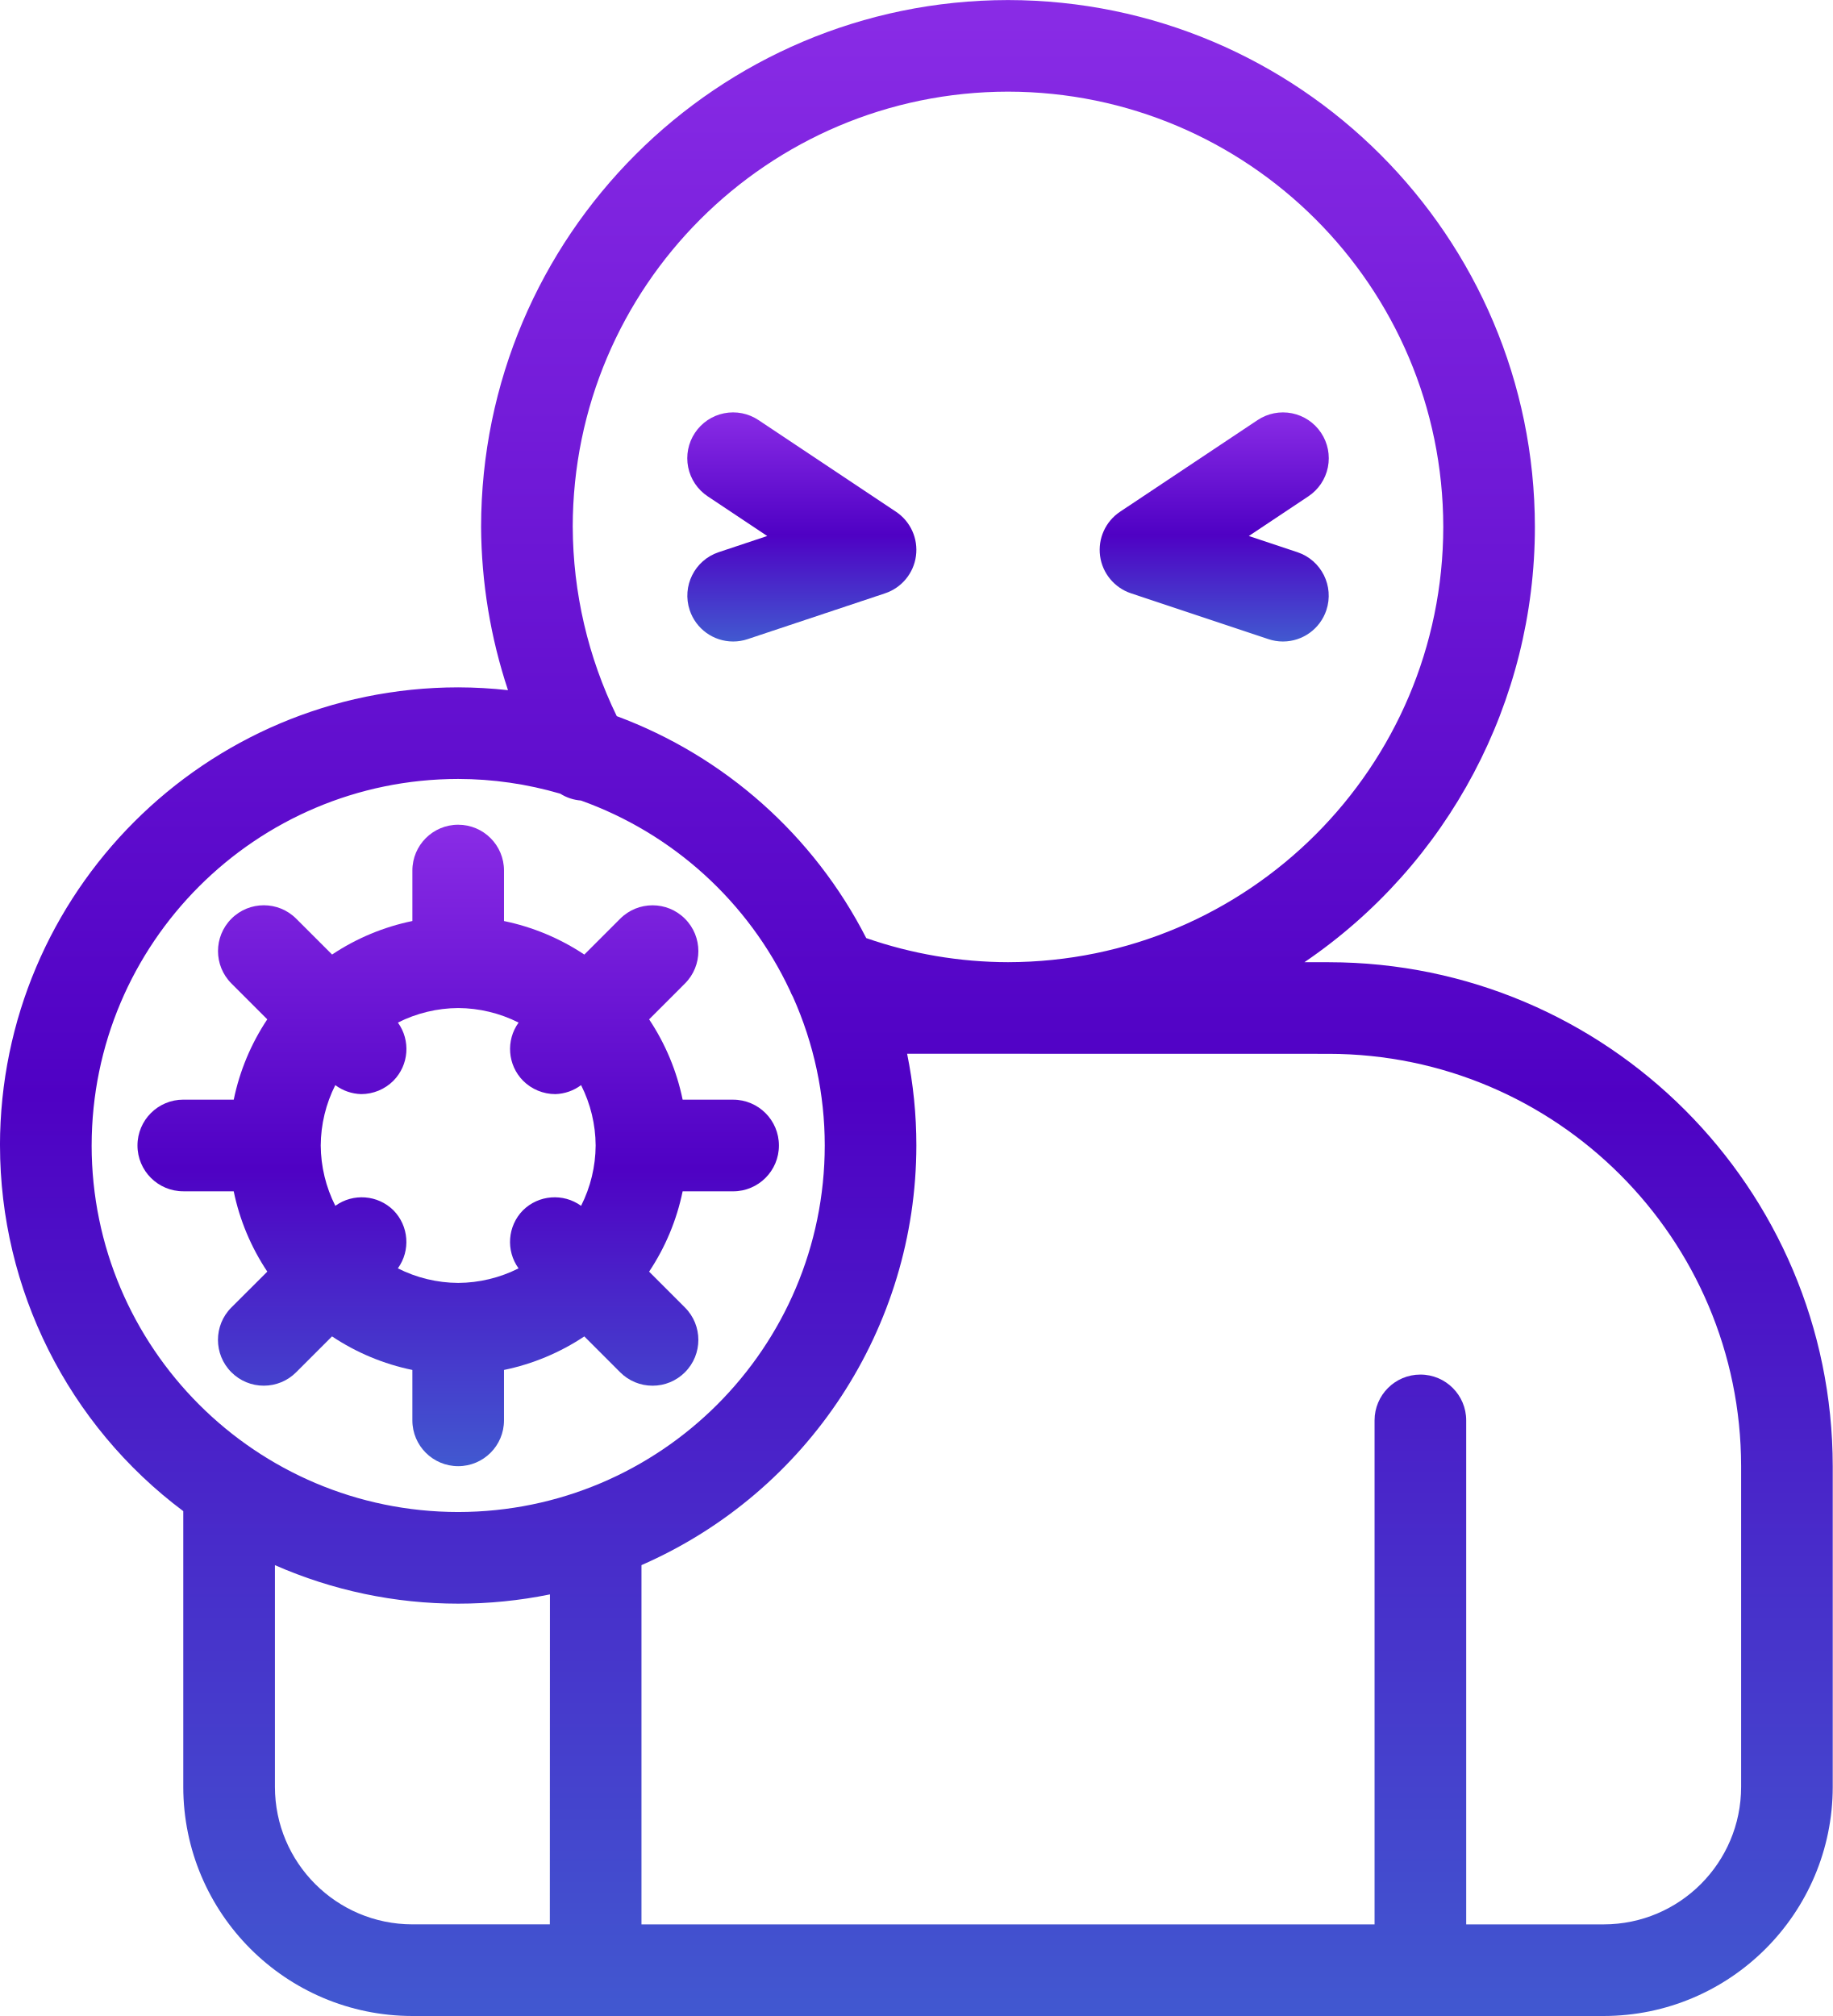
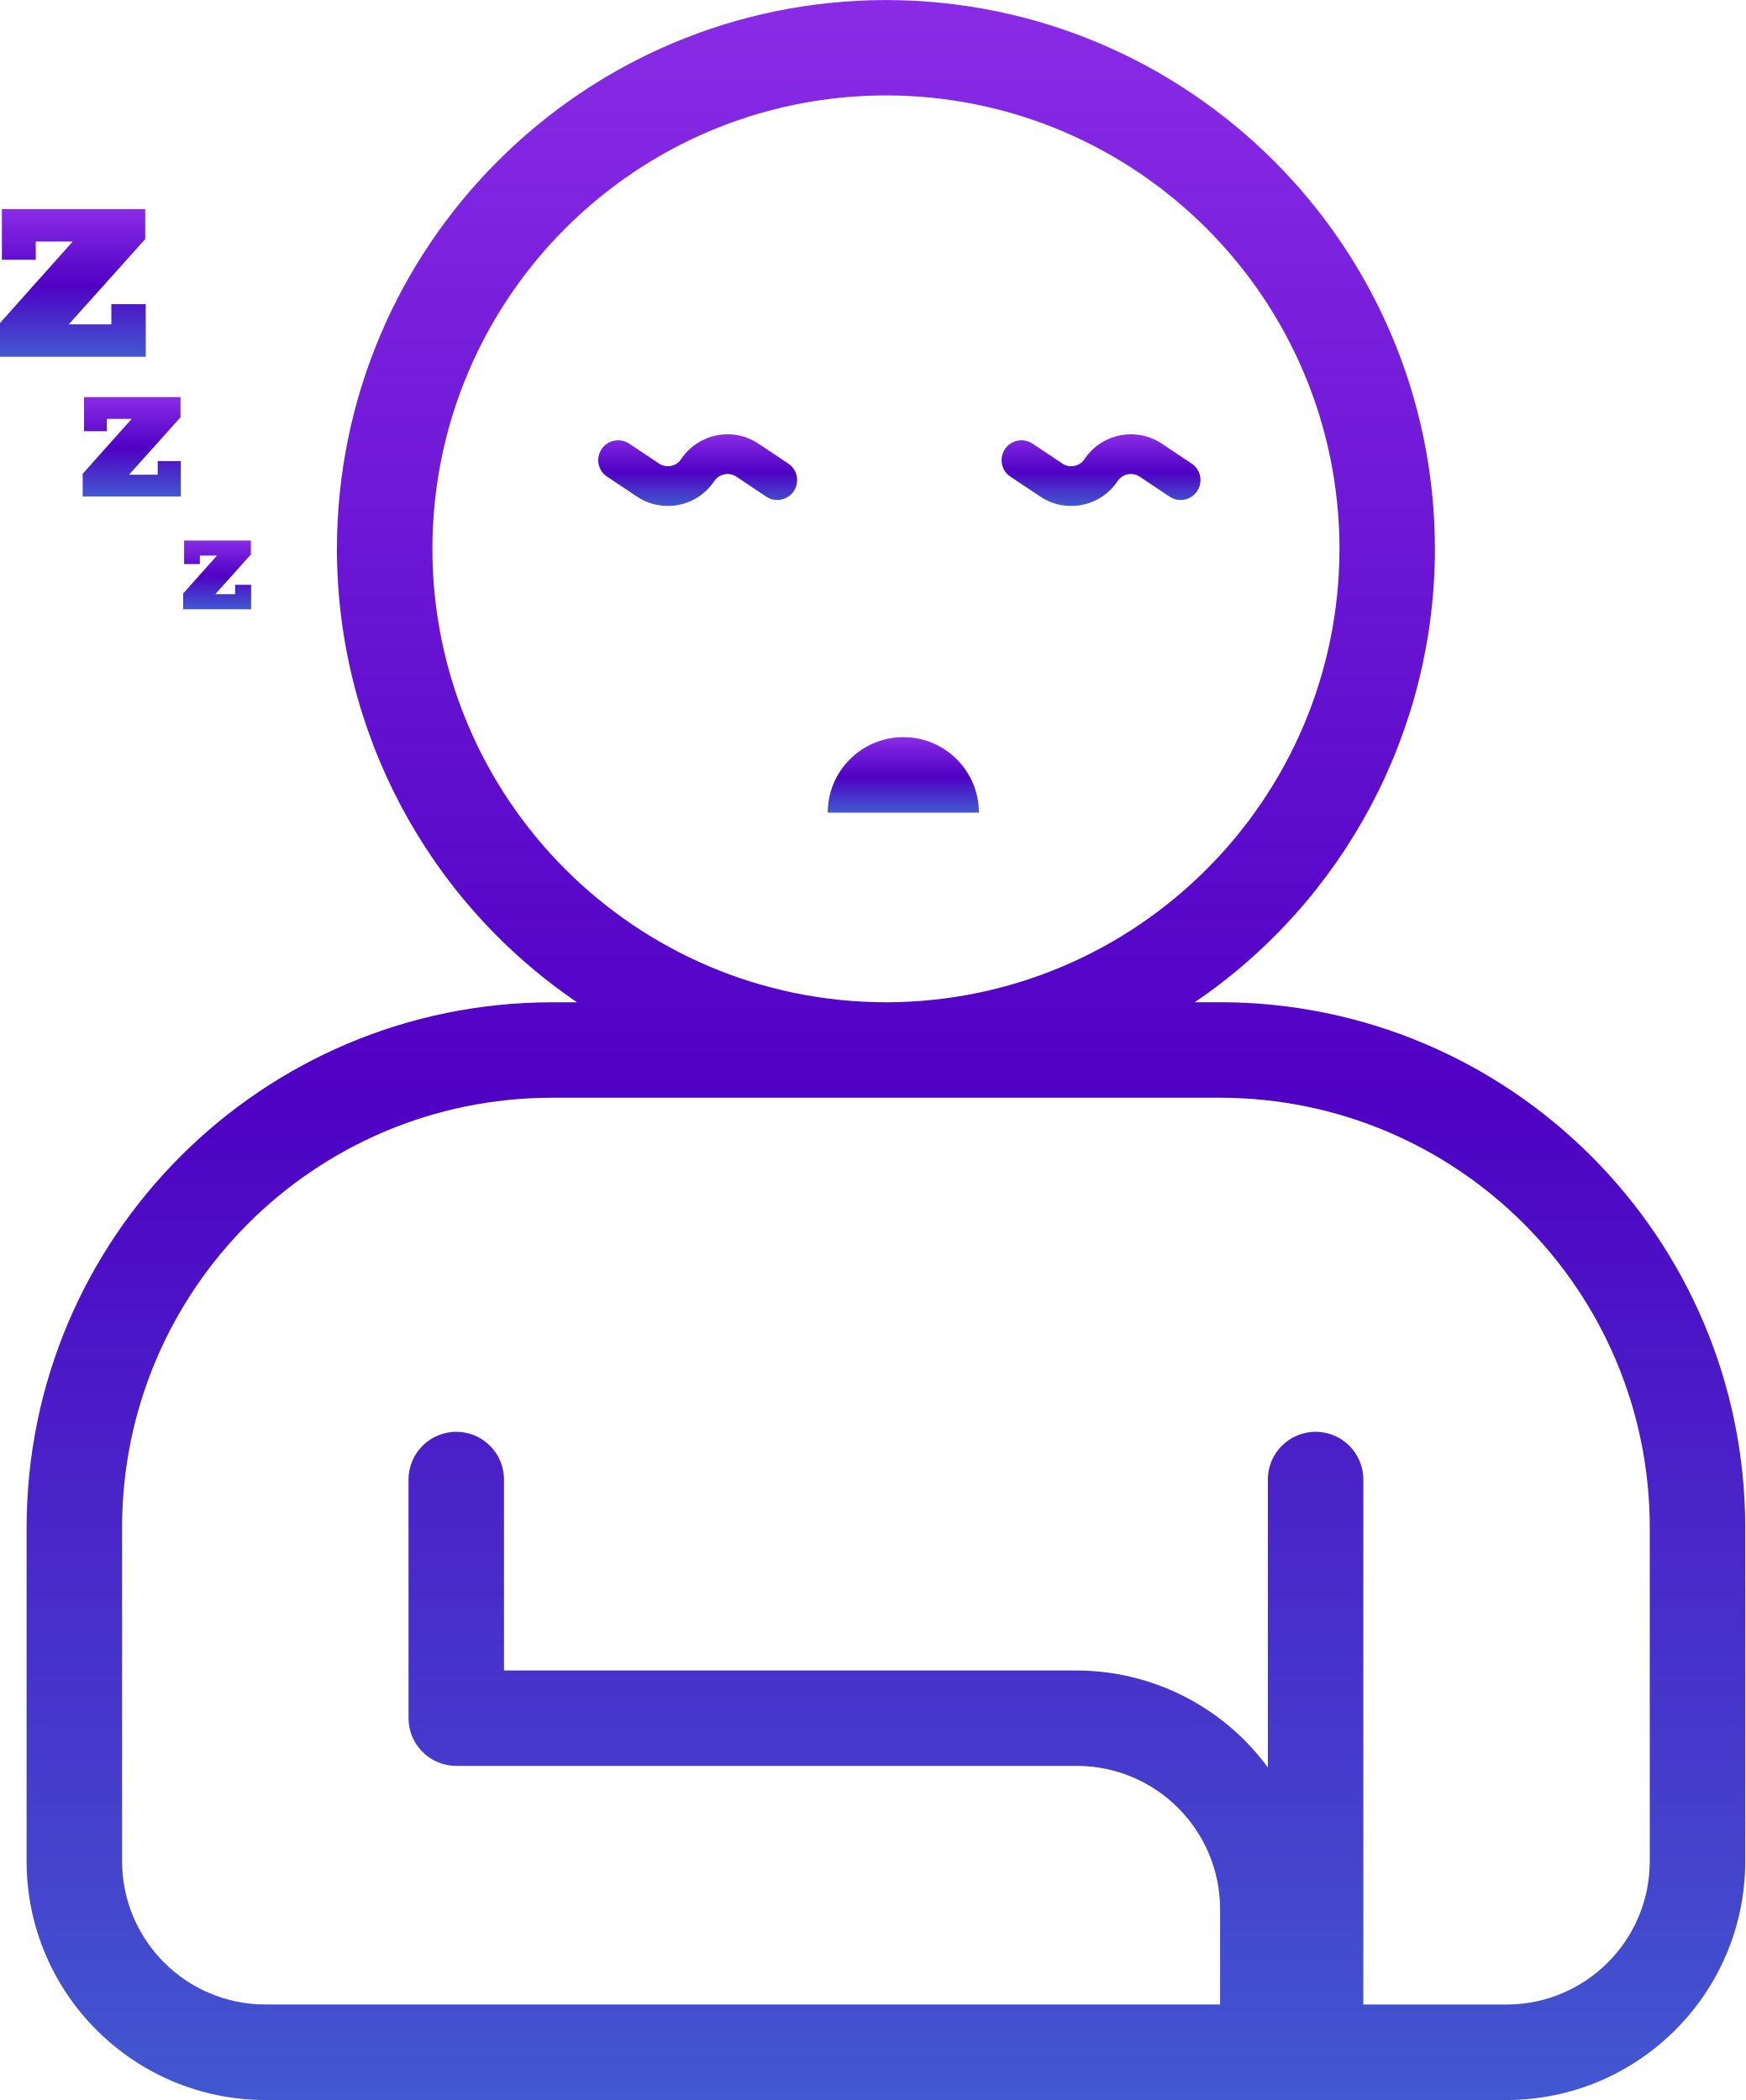
- <svg xmlns="http://www.w3.org/2000/svg" width="181.814" height="200" viewBox="0 0 181.814 200">
+ <svg xmlns="http://www.w3.org/2000/svg" width="166.169" height="200" viewBox="0 0 166.169 200">
  <defs>
    <linearGradient id="linear-gradient" x1="0.5" x2="0.5" y2="1" gradientUnits="objectBoundingBox">
      <stop offset="0" stop-color="#8a2ce6" />
-       <stop offset="0.535" stop-color="#4f01c4" />
+       <stop offset="0.523" stop-color="#4f01c4" />
      <stop offset="1" stop-color="#4159d0" />
    </linearGradient>
-     <linearGradient id="linear-gradient-3" x1="0.5" x2="0.5" y2="1" gradientUnits="objectBoundingBox">
+     <linearGradient id="linear-gradient-2" x1="0.5" x2="0.5" y2="1" gradientUnits="objectBoundingBox">
      <stop offset="0" stop-color="#8a2ce6" />
-       <stop offset="0.544" stop-color="#4f01c4" />
+       <stop offset="0.527" stop-color="#4f01c4" />
+       <stop offset="1" stop-color="#4159d0" />
+     </linearGradient>
+     <linearGradient id="linear-gradient-5" x1="0.5" x2="0.5" y2="1" gradientUnits="objectBoundingBox">
+       <stop offset="0" stop-color="#8a2ce6" />
+       <stop offset="0.515" stop-color="#4f01c4" />
      <stop offset="1" stop-color="#4159d0" />
    </linearGradient>
  </defs>
-   <g id="chiado_no_peito" data-name="chiado no peito" transform="translate(-17.466 -15.529)">
-     <g id="Chiado_no_peito-2" data-name="Chiado no peito" transform="translate(17.466 15.533)">
-       <path id="Caminho_5" data-name="Caminho 5" d="M851.211-129.433l13.636,4.546a4.516,4.516,0,0,0,1.438.236,4.545,4.545,0,0,0,4.31-3.109,4.547,4.547,0,0,0-2.872-5.752l-4.82-1.606,5.907-3.936a4.54,4.54,0,0,0,1.937-2.89,4.54,4.54,0,0,0-.677-3.412,4.539,4.539,0,0,0-2.89-1.937,4.539,4.539,0,0,0-3.412.677l-13.638,9.089a4.55,4.55,0,0,0-1.984,4.385,4.545,4.545,0,0,0,3.065,3.708Z" transform="translate(-739.015 188.289)" fill="url(#linear-gradient)" />
-       <path id="Caminho_6" data-name="Caminho 6" d="M846.953-133.142a4.546,4.546,0,0,0-1.984-4.385l-13.635-9.089a4.539,4.539,0,0,0-3.413-.678,4.539,4.539,0,0,0-2.891,1.938,4.541,4.541,0,0,0-.676,3.413,4.541,4.541,0,0,0,1.938,2.889l5.907,3.936-4.82,1.606a4.549,4.549,0,0,0-2.872,5.752,4.546,4.546,0,0,0,4.31,3.109,4.507,4.507,0,0,0,1.438-.236l13.636-4.546a4.542,4.542,0,0,0,3.062-3.708Z" transform="translate(-756.086 188.289)" fill="url(#linear-gradient)" />
-       <path id="Caminho_7" data-name="Caminho 7" d="M784.536-57.585a45.364,45.364,0,0,0,18.181,36.276V6.049a22.754,22.754,0,0,0,22.727,22.727H943.625A22.754,22.754,0,0,0,966.35,6.049V-25.766a50.054,50.054,0,0,0-50-50h-2.41a52.245,52.245,0,0,0,22.863-43.181,52.329,52.329,0,0,0-52.27-52.272,52.331,52.331,0,0,0-52.272,52.272,52.369,52.369,0,0,0,2.67,16.193,45.718,45.718,0,0,0-4.943-.281,45.507,45.507,0,0,0-45.455,45.454Zm9.091,0A36.4,36.4,0,0,1,829.99-93.948a36.228,36.228,0,0,1,10.126,1.462,4.456,4.456,0,0,0,2.053.68,36.5,36.5,0,0,1,20.736,18.861,4.443,4.443,0,0,0,.293.611,36.1,36.1,0,0,1,3.157,14.749,36.405,36.405,0,0,1-36.363,36.363,36.4,36.4,0,0,1-36.366-36.364ZM811.81,6.049v-22a45.158,45.158,0,0,0,18.182,3.82,45.447,45.447,0,0,0,9.1-.919l-.01,32.734H825.445A13.647,13.647,0,0,1,811.81,6.049ZM916.352-66.677a40.956,40.956,0,0,1,40.909,40.911V6.049a13.647,13.647,0,0,1-13.636,13.638H929.988v-50a4.543,4.543,0,0,0-4.545-4.544,4.543,4.543,0,0,0-4.545,4.544v50H848.172v-35.64a45.5,45.5,0,0,0,27.271-41.632,45.468,45.468,0,0,0-.918-9.1Zm-75-52.274a43.23,43.23,0,0,1,43.181-43.181,43.231,43.231,0,0,1,43.181,43.181A43.231,43.231,0,0,1,884.536-75.77,43.058,43.058,0,0,1,870.47-78.16a45.641,45.641,0,0,0-24.748-22.017,43.2,43.2,0,0,1-4.368-18.775Z" transform="translate(-784.536 171.22)" fill="url(#linear-gradient-3)" />
-       <path id="Caminho_8" data-name="Caminho 8" d="M805.365-79.212,801.8-75.655a4.544,4.544,0,0,0,0,6.428,4.53,4.53,0,0,0,3.214,1.332,4.529,4.529,0,0,0,3.212-1.332l3.558-3.558a22.573,22.573,0,0,0,7.97,3.329v5a4.544,4.544,0,0,0,4.546,4.546,4.544,4.544,0,0,0,4.544-4.546v-5a22.6,22.6,0,0,0,7.968-3.327l3.556,3.558a4.53,4.53,0,0,0,3.214,1.332,4.528,4.528,0,0,0,3.212-1.332,4.544,4.544,0,0,0,0-6.428l-3.554-3.556a22.563,22.563,0,0,0,3.326-7.968h5.006a4.544,4.544,0,0,0,4.546-4.546,4.544,4.544,0,0,0-4.546-4.546h-5.005a22.565,22.565,0,0,0-3.326-7.968l3.554-3.556a4.544,4.544,0,0,0,0-6.428,4.542,4.542,0,0,0-6.426,0l-3.556,3.556a22.593,22.593,0,0,0-7.968-3.326V-119a4.544,4.544,0,0,0-4.544-4.546A4.544,4.544,0,0,0,819.755-119v5.006a22.569,22.569,0,0,0-7.966,3.326l-3.558-3.556a4.542,4.542,0,0,0-6.426,0,4.544,4.544,0,0,0,0,6.428l3.556,3.556a22.564,22.564,0,0,0-3.327,7.968h-5.005a4.545,4.545,0,0,0-4.545,4.546,4.545,4.545,0,0,0,4.546,4.546h5a22.565,22.565,0,0,0,3.331,7.966Zm9.3-17.609a4.529,4.529,0,0,0,3.214-1.332,4.481,4.481,0,0,0,.44-5.764,13.484,13.484,0,0,1,5.987-1.444,13.477,13.477,0,0,1,5.986,1.444,4.481,4.481,0,0,0,.44,5.764,4.532,4.532,0,0,0,3.214,1.332,4.5,4.5,0,0,0,2.546-.891,13.462,13.462,0,0,1,1.445,5.987,13.455,13.455,0,0,1-1.445,5.986,4.481,4.481,0,0,0-5.764.442,4.481,4.481,0,0,0-.44,5.762,13.461,13.461,0,0,1-5.986,1.445,13.462,13.462,0,0,1-5.987-1.445,4.481,4.481,0,0,0-.44-5.762,4.481,4.481,0,0,0-5.764-.442,13.477,13.477,0,0,1-1.448-5.987,13.485,13.485,0,0,1,1.445-5.987,4.5,4.5,0,0,0,2.553.891Z" transform="translate(-778.846 205.36)" fill="url(#linear-gradient)" />
+   <g id="Cansaço_-_Fadiga" data-name="Cansaço - Fadiga" transform="translate(0 0)">
+     <g id="Grupo_21" data-name="Grupo 21" transform="translate(2.534)">
+       <path id="Caminho_95" data-name="Caminho 95" d="M658.7-118.331A52.331,52.331,0,0,0,606.428-170.6a52.332,52.332,0,0,0-52.273,52.273,52.247,52.247,0,0,0,22.864,43.181h-2.41a50.057,50.057,0,0,0-50,50.006V6.669A22.755,22.755,0,0,0,547.337,29.4H665.523A22.754,22.754,0,0,0,688.245,6.669V-25.149a50.057,50.057,0,0,0-50-50.006h-2.41A52.247,52.247,0,0,0,658.7-118.331ZM638.245-66.058a40.955,40.955,0,0,1,40.909,40.909V6.669a13.65,13.65,0,0,1-13.636,13.636H651.882v-50a4.544,4.544,0,0,0-4.544-4.546,4.545,4.545,0,0,0-4.546,4.547V-2.278a22.645,22.645,0,0,0-18.182-9.231H570.064V-29.694a4.544,4.544,0,0,0-4.544-4.546,4.545,4.545,0,0,0-4.546,4.547V-6.967a4.543,4.543,0,0,0,4.547,4.544h59.087a13.657,13.657,0,0,1,13.636,13.637V20.3H547.338A13.657,13.657,0,0,1,533.7,6.668V-25.149A40.955,40.955,0,0,1,574.61-66.058Zm-31.818-9.091a43.229,43.229,0,0,1-43.182-43.181,43.229,43.229,0,0,1,43.185-43.187,43.229,43.229,0,0,1,43.182,43.183,43.229,43.229,0,0,1-43.182,43.186Z" transform="translate(-524.611 170.603)" fill="url(#linear-gradient)" />
+       <path id="Caminho_96" data-name="Caminho 96" d="M577.209-128.818a7.2,7.2,0,0,0-7.2,7.195H584.4a7.194,7.194,0,0,0-7.194-7.194Z" transform="translate(-493.731 199.022)" fill="url(#linear-gradient-2)" />
+     </g>
+     <path id="Caminho_97" data-name="Caminho 97" d="M573-140.047a1.9,1.9,0,0,0,2.628-.526,1.882,1.882,0,0,0,.317-1.049,1.889,1.889,0,0,0-.842-1.577l-2.846-1.9a5.31,5.31,0,0,0-7.359,1.481,1.518,1.518,0,0,1-2.1.419l-2.845-1.9a1.9,1.9,0,0,0-2.628.525,1.893,1.893,0,0,0-.282,1.423,1.894,1.894,0,0,0,.808,1.2l2.846,1.9a5.31,5.31,0,0,0,7.359-1.479,1.516,1.516,0,0,1,2.1-.421Z" transform="translate(-500.047 187.348)" fill="url(#linear-gradient-2)" />
+     <path id="Caminho_98" data-name="Caminho 98" d="M595.858-140.047a1.893,1.893,0,0,0,2.625-.526,1.884,1.884,0,0,0,.319-1.049,1.89,1.89,0,0,0-.844-1.577l-2.846-1.9a5.311,5.311,0,0,0-7.359,1.481,1.517,1.517,0,0,1-2.1.419l-2.846-1.9a1.894,1.894,0,0,0-2.626.525,1.892,1.892,0,0,0-.283,1.423,1.892,1.892,0,0,0,.807,1.2l2.846,1.9a5.31,5.31,0,0,0,7.36-1.479,1.517,1.517,0,0,1,2.1-.421Z" transform="translate(-484.499 187.348)" fill="url(#linear-gradient-2)" />
+     <g id="Grupo_22" data-name="Grupo 22" transform="translate(0 19.915)">
+       <path id="Caminho_99" data-name="Caminho 99" d="M536.982-144.688H523.1V-147.9l6.925-7.764h-3.518v1.739h-3.226v-4.826h13.648v2.851l-7.279,8.127h4.054V-149.7h3.275Z" transform="translate(-523.102 158.75)" fill="url(#linear-gradient-5)" />
+     </g>
+     <g id="Grupo_23" data-name="Grupo 23" transform="translate(7.876 37.819)">
+       <path id="Caminho_100" data-name="Caminho 100" d="M537.131-138.63h-9.344v-2.163l4.662-5.225h-2.367v1.172h-2.169v-3.247H537.1v1.92l-4.9,5.469h2.727V-142h2.2Z" transform="translate(-527.789 148.094)" fill="url(#linear-gradient-5)" />
+     </g>
+     <g id="Grupo_24" data-name="Grupo 24" transform="translate(17.443 51.477)">
+       <path id="Caminho_101" data-name="Caminho 101" d="M539.948-133.414h-6.469v-1.5l3.224-3.616h-1.633v.811h-1.5v-2.247h6.357v1.329l-3.388,3.785h1.889v-.893h1.524Z" transform="translate(-533.484 139.964)" fill="url(#linear-gradient-5)" />
    </g>
  </g>
</svg>
